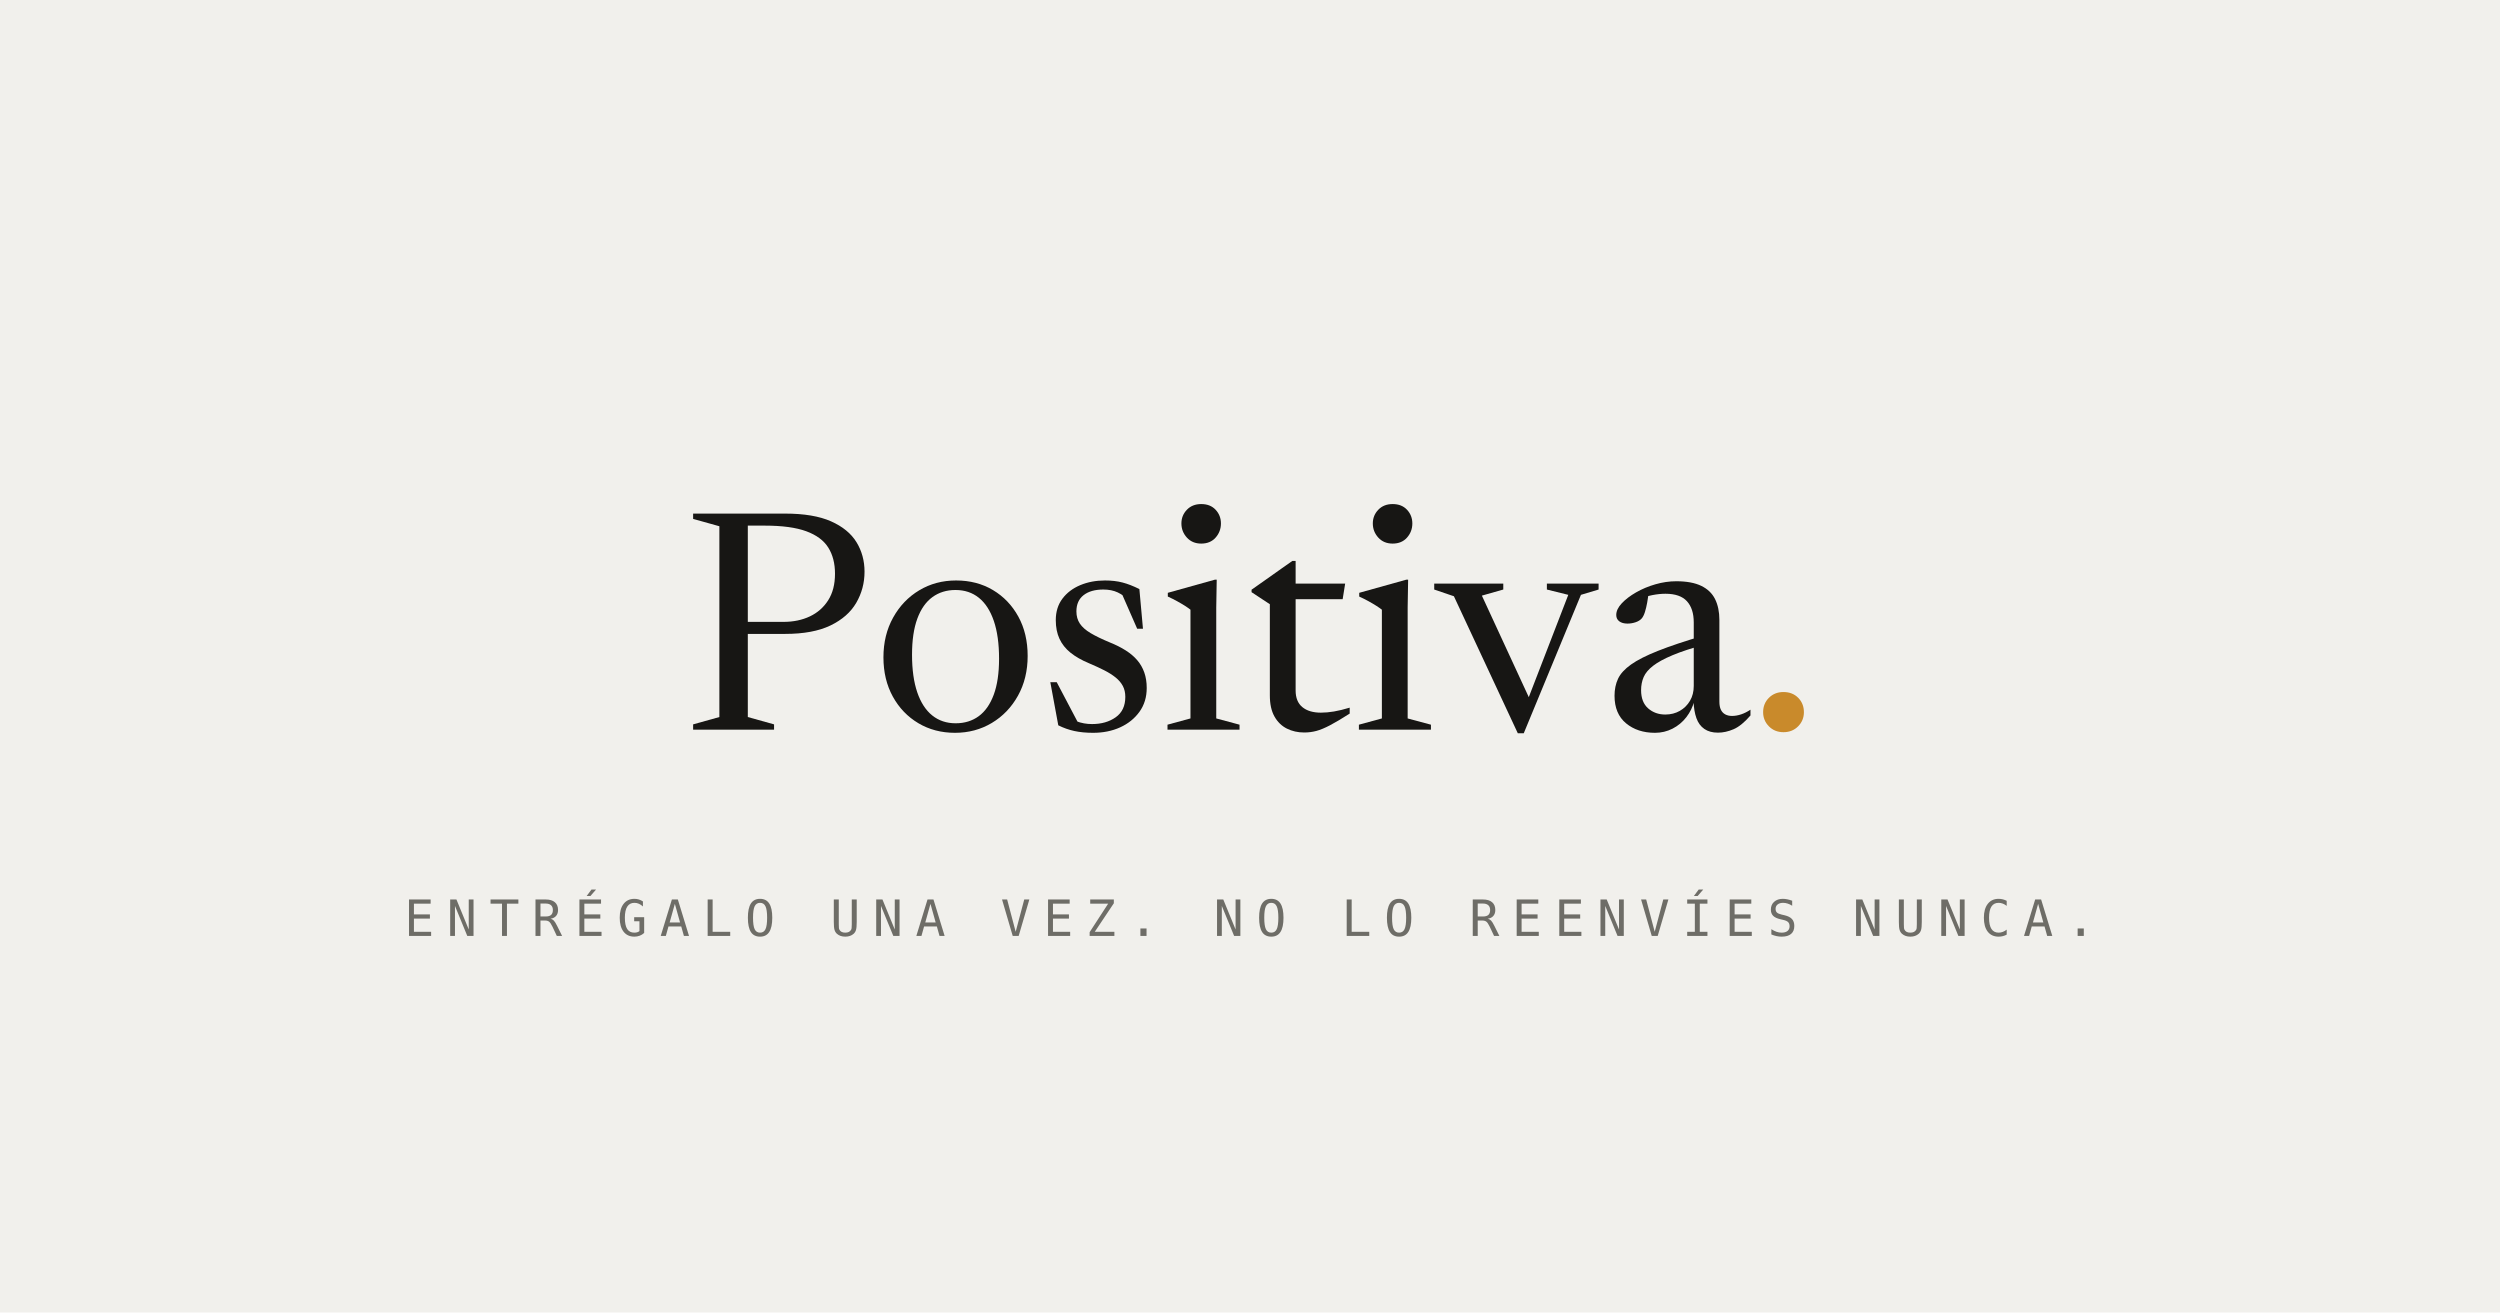
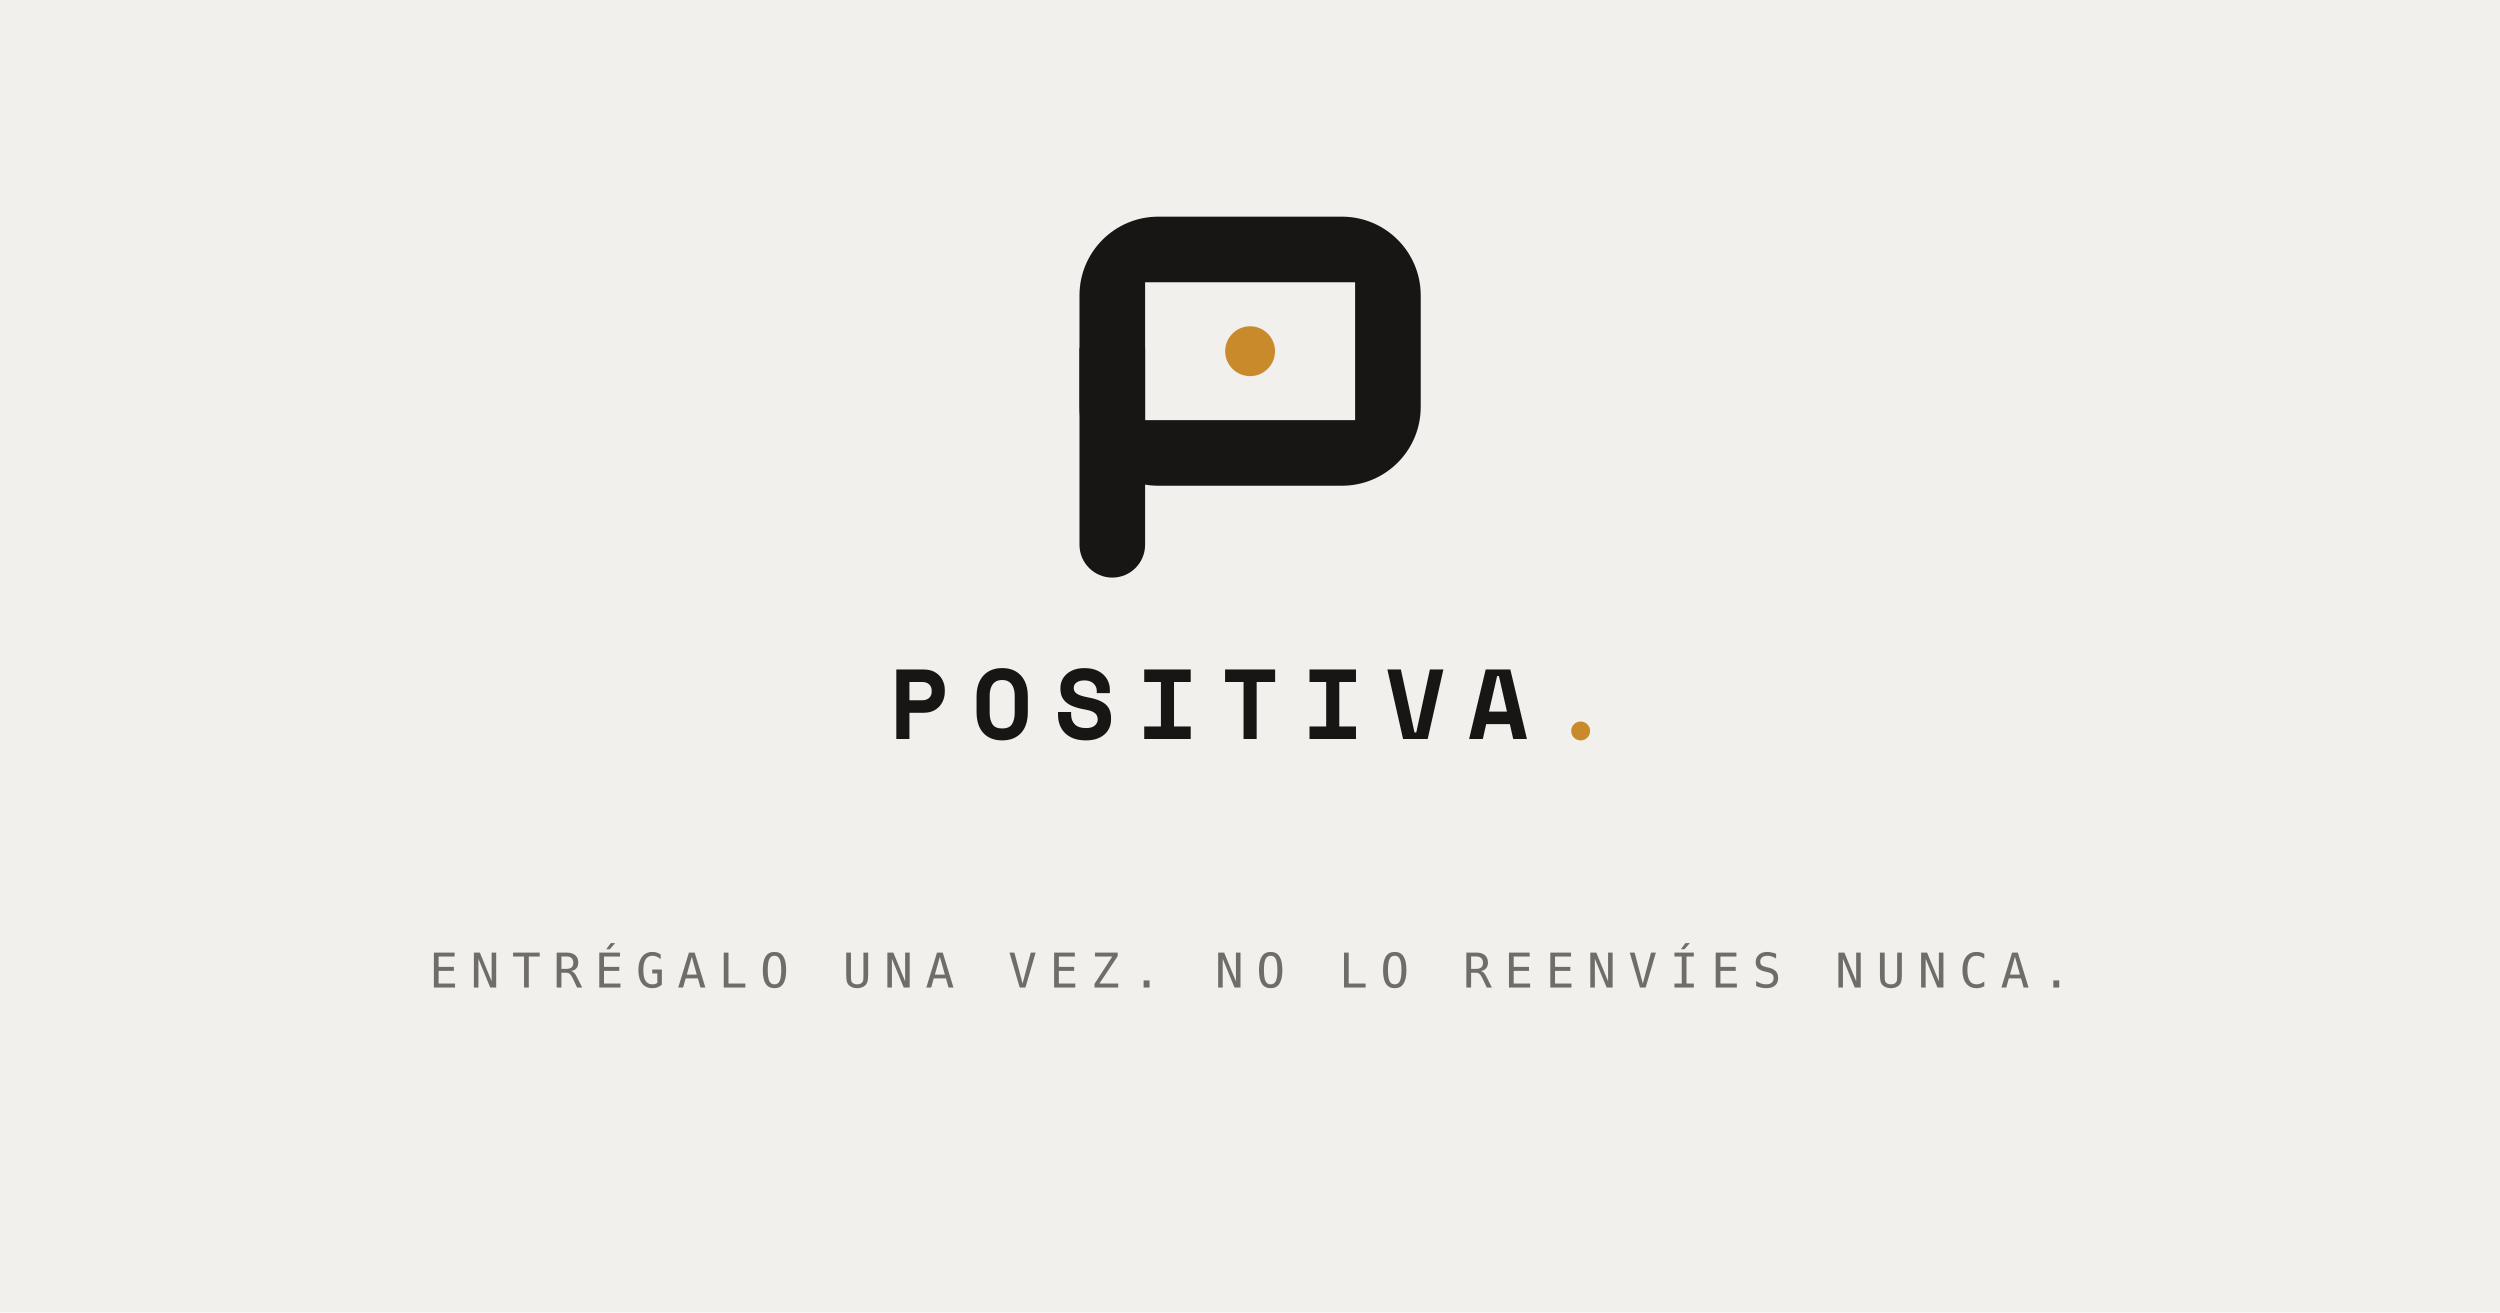
<svg xmlns="http://www.w3.org/2000/svg" width="1200" height="630" viewBox="0 0 1200 630">
  <rect width="1200" height="630" fill="#F1F0EC" />
-   <g transform="translate(326.925,350.25) scale(0.075,-0.075)">
-     <path transform="translate(0,0)" d="M985 998Q985 1097 942.0 1165.5Q899 1234 801.0 1270.0Q703 1306 536 1306H286L293 1383H666Q848 1383 959.5 1333.5Q1071 1284 1122.5 1200.0Q1174 1116 1174 1011Q1174 903 1121.0 812.0Q1068 721 956.0 667.0Q844 613 666 613H293L286 690H656Q750 690 824.0 725.0Q898 760 941.5 828.5Q985 897 985 998ZM427 1383V81L595 34V0H77V34L245 81V1302L77 1349V1383Z" fill="#171614" />
-     <path transform="translate(1221,0)" d="M536 41Q622 41 684.0 86.5Q746 132 780.0 224.0Q814 316 814 454Q814 598 780.5 696.0Q747 794 685.0 844.0Q623 894 535 894Q450 894 387.5 848.5Q325 803 291.0 711.0Q257 619 257 480Q257 337 290.5 239.0Q324 141 386.5 91.0Q449 41 536 41ZM532 -20Q401 -20 297.5 41.5Q194 103 134.0 212.0Q74 321 74 463Q74 606 136.0 717.5Q198 829 303.0 892.0Q408 955 539 955Q672 955 775.0 893.5Q878 832 937.5 723.5Q997 615 997 472Q997 329 935.0 217.5Q873 106 767.5 43.0Q662 -20 532 -20Z" fill="#171614" />
-     <path transform="translate(2292,0)" d="M421 955Q483 955 533.0 942.0Q583 929 641 900L664 646H627L514 904L587 817Q542 860 502.5 878.5Q463 897 410 897Q330 897 284.0 861.0Q238 825 238 757Q238 712 260.0 679.0Q282 646 329.0 618.0Q376 590 453 558Q510 535 554.0 507.0Q598 479 627.5 444.5Q657 410 672.5 366.0Q688 322 688 267Q688 179 641.5 114.5Q595 50 518.0 15.0Q441 -20 345 -20Q278 -20 225.0 -8.5Q172 3 122 28L71 304H112L262 19L174 85Q207 66 234.0 55.5Q261 45 286.5 40.5Q312 36 338 36Q428 36 489.5 79.5Q551 123 551 210Q551 250 535.0 280.0Q519 310 488.5 334.5Q458 359 415.5 380.5Q373 402 319 425Q247 455 200.0 493.0Q153 531 129.5 582.0Q106 633 106 701Q106 782 148.5 838.5Q191 895 262.5 925.0Q334 955 421 955Z" fill="#171614" />
-     <path transform="translate(3062,0)" d="M267 1191Q210 1191 175.0 1229.5Q140 1268 140 1320Q140 1371 175.0 1407.5Q210 1444 267 1444Q325 1444 359.0 1407.5Q393 1371 393 1320Q393 1268 359.0 1229.5Q325 1191 267 1191ZM366 960 363 782V72L512 32V0H51V32L198 72V768Q187 777 164.5 791.5Q142 806 113.0 822.0Q84 838 53 852V876L354 960Z" fill="#171614" />
-     <path transform="translate(3605,0)" d="M328 251Q328 180 371.0 144.5Q414 109 490 109Q529 109 573.5 116.5Q618 124 674 141V103Q599 55 548.5 28.5Q498 2 460.5 -8.0Q423 -18 383 -18Q322 -18 272.0 7.0Q222 32 192.5 84.5Q163 137 163 219V803L46 880V896Q62 907 83.0 922.0Q104 937 128.5 954.0Q153 971 181.5 991.5Q210 1012 241.5 1034.0Q273 1056 307 1080H328V902ZM268 835V935H645L629 835Z" fill="#171614" />
-     <path transform="translate(4287,0)" d="M267 1191Q210 1191 175.0 1229.5Q140 1268 140 1320Q140 1371 175.0 1407.5Q210 1444 267 1444Q325 1444 359.0 1407.5Q393 1371 393 1320Q393 1268 359.0 1229.5Q325 1191 267 1191ZM366 960 363 782V72L512 32V0H51V32L198 72V768Q187 777 164.5 791.5Q142 806 113.0 822.0Q84 838 53 852V876L354 960Z" fill="#171614" />
-     <path transform="translate(4830,0)" d="M929 863 563 -23H525L116 854L-10 897V935H432V897L295 858L611 174H582L848 863L711 897V935H1042V897Z" fill="#171614" />
-     <path transform="translate(5891,0)" d="M652 602 665 546Q536 511 455.0 477.0Q374 443 330.0 409.0Q286 375 269.5 337.0Q253 299 253 253Q253 176 298.0 136.5Q343 97 408 97Q460 97 501.0 120.5Q542 144 566.0 185.0Q590 226 590 280V687Q590 774 546.5 822.0Q503 870 409 870Q370 870 326.0 861.5Q282 853 249 836L301 879Q298 847 292.0 813.5Q286 780 277.5 753.0Q269 726 257 712Q243 696 217.5 687.5Q192 679 166 679Q133 679 113.5 693.5Q94 708 94 734Q94 771 129.0 808.5Q164 846 220.5 878.5Q277 911 344.5 930.5Q412 950 478 950Q577 950 638.0 920.5Q699 891 726.5 835.5Q754 780 754 703V180Q754 148 763.5 128.0Q773 108 791.5 98.0Q810 88 835 88Q863 88 893.0 98.0Q923 108 953 128V91Q896 25 845.0 3.0Q794 -19 745 -19Q692 -19 657.5 5.0Q623 29 607.0 74.0Q591 119 589 181L594 186Q579 127 542.5 80.0Q506 33 454.0 6.5Q402 -20 342 -20Q230 -20 156.5 41.0Q83 102 83 217Q83 278 105.5 326.0Q128 374 188.5 417.0Q249 460 361.0 504.5Q473 549 652 602Z" fill="#171614" />
+   <g transform="translate(426.8 104) scale(3.15)">
+     <g transform="translate(29 0)">
+       <path fill-rule="evenodd" fill="#171614" d="M12 0 H40 A12 12 0 0 1 52 12 V29 A12 12 0 0 1 40 41 H12 A12 12 0 0 1 0 29 V12 A12 12 0 0 1 12 0 Z M10 10 H42 V31 H10 Z" />
+       <path fill="#171614" d="M0 20 H10 V50 A5 5 0 0 1 5 55 A5 5 0 0 1 0 50 Z" />
+       <circle cx="26" cy="20.5" r="3.8" fill="#C98A2B" />
+     </g>
+     <g transform="translate(0 79.59439) scale(0.01513484)">
+       <path fill="#171614" d="M72.0 0V-700H346.0Q418.0 -700 465.5 -670.5Q513.0 -641 536.5 -594.5Q560.0 -548 560.0 -497V-473Q560.0 -421 536.5 -373.0Q513.0 -325 465.5 -294.5Q418.0 -264 346.0 -264H204.0V0ZM204.0 -390H333.0Q377.0 -390 402.5 -414.0Q428.0 -438 428.0 -476V-488Q428.0 -526 402.5 -550.0Q377.0 -574 333.0 -574H204.0Z M1138.0 14Q1018.0 14 949.0 -59.5Q880.0 -133 880.0 -272V-428Q880.0 -563 949.0 -638.5Q1018.0 -714 1138.0 -714Q1258.0 -714 1327.0 -638.5Q1396.0 -563 1396.0 -428V-272Q1396.0 -133 1327.0 -59.5Q1258.0 14 1138.0 14ZM1138.0 -106Q1210.0 -106 1237.0 -150.0Q1264.0 -194 1264.0 -264V-436Q1264.0 -480 1251.0 -516.0Q1238.0 -552 1210.5 -573.0Q1183.0 -594 1138.0 -594Q1093.0 -594 1065.0 -573.0Q1037.0 -552 1024.5 -516.0Q1012.0 -480 1012.0 -436V-264Q1012.0 -194 1039.0 -150.0Q1066.0 -106 1138.0 -106Z M1980.0 14Q1888.0 14 1825.5 -19.5Q1763.0 -53 1731.5 -111.0Q1700.0 -169 1700.0 -242V-272H1832.0V-248Q1832.0 -185 1869.0 -147.5Q1906.0 -110 1982.0 -110Q2042.0 -110 2071.0 -136.0Q2100.0 -162 2100.0 -198Q2100.0 -221 2089.0 -240.5Q2078.0 -260 2049.0 -274.5Q2020.0 -289 1966.0 -298Q1896.0 -310 1841.5 -333.0Q1787.0 -356 1755.5 -397.5Q1724.0 -439 1724.0 -508V-514Q1724.0 -571 1754.0 -616.5Q1784.0 -662 1838.5 -688.0Q1893.0 -714 1966.0 -714Q2049.0 -714 2106.0 -684.0Q2163.0 -654 2192.5 -604.5Q2222.0 -555 2222.0 -498V-462H2090.0V-486Q2090.0 -528 2057.5 -559.0Q2025.0 -590 1966.0 -590Q1917.0 -590 1887.5 -569.5Q1858.0 -549 1858.0 -514Q1858.0 -478 1889.5 -456.0Q1921.0 -434 2008.0 -418Q2118.0 -399 2176.0 -351.5Q2234.0 -304 2234.0 -212V-200Q2234.0 -103 2166.0 -44.5Q2098.0 14 1980.0 14Z M2568.0 0V-126H2736.0V-574H2568.0V-700H3036.0V-574H2868.0V-126H3036.0V0Z M3568.0 0V-574H3382.0V-700H3886.0V-574H3700.0V0Z M4232.0 0V-126H4400.0V-574H4232.0V-700H4700.0V-574H4532.0V-126H4700.0V0Z M5174.0 0 5016.0 -700H5152.0L5289.0 -66H5307.0L5444.0 -700H5580.0L5422.0 0Z M5839.0 0 6006.0 -700H6254.0L6421.0 0H6283.0L6249.0 -150H6011.0L5977.0 0ZM6039.0 -276H6220.0L6139.0 -634H6121.0Z" />
+       <path fill="#C98A2B" d="M6962.0 14Q6923.0 14 6895.0 -13.5Q6867.0 -41 6867.0 -81Q6867.0 -121 6895.0 -148.5Q6923.0 -176 6962.0 -176Q7001.0 -176 7029.0 -148.5Q7057.0 -121 7057.0 -81Q7057.0 -41 7029.0 -13.5Q7001.0 14 6962.0 14Z" />
+     </g>
  </g>
-   <g transform="translate(839.1,350.25) scale(0.075,-0.075)">
-     <path transform="translate(0,0)" d="M226 241Q284 241 320.5 204.0Q357 167 357 112Q357 59 320.0 21.5Q283 -16 226 -16Q170 -16 133.0 21.5Q96 59 96 112Q96 167 133.0 204.0Q170 241 226 241Z" fill="#C98A2B" />
-   </g>
-   <text x="600.0" y="449.25" text-anchor="middle" font-family="monospace" font-size="24" letter-spacing="6" fill="#6E6D67">ENTRÉGALO UNA VEZ. NO LO REENVÍES NUNCA.</text>
+   <text x="600" y="474" text-anchor="middle" font-family="monospace" font-size="23" letter-spacing="6" fill="#6E6D67">ENTRÉGALO UNA VEZ. NO LO REENVÍES NUNCA.</text>
</svg>
